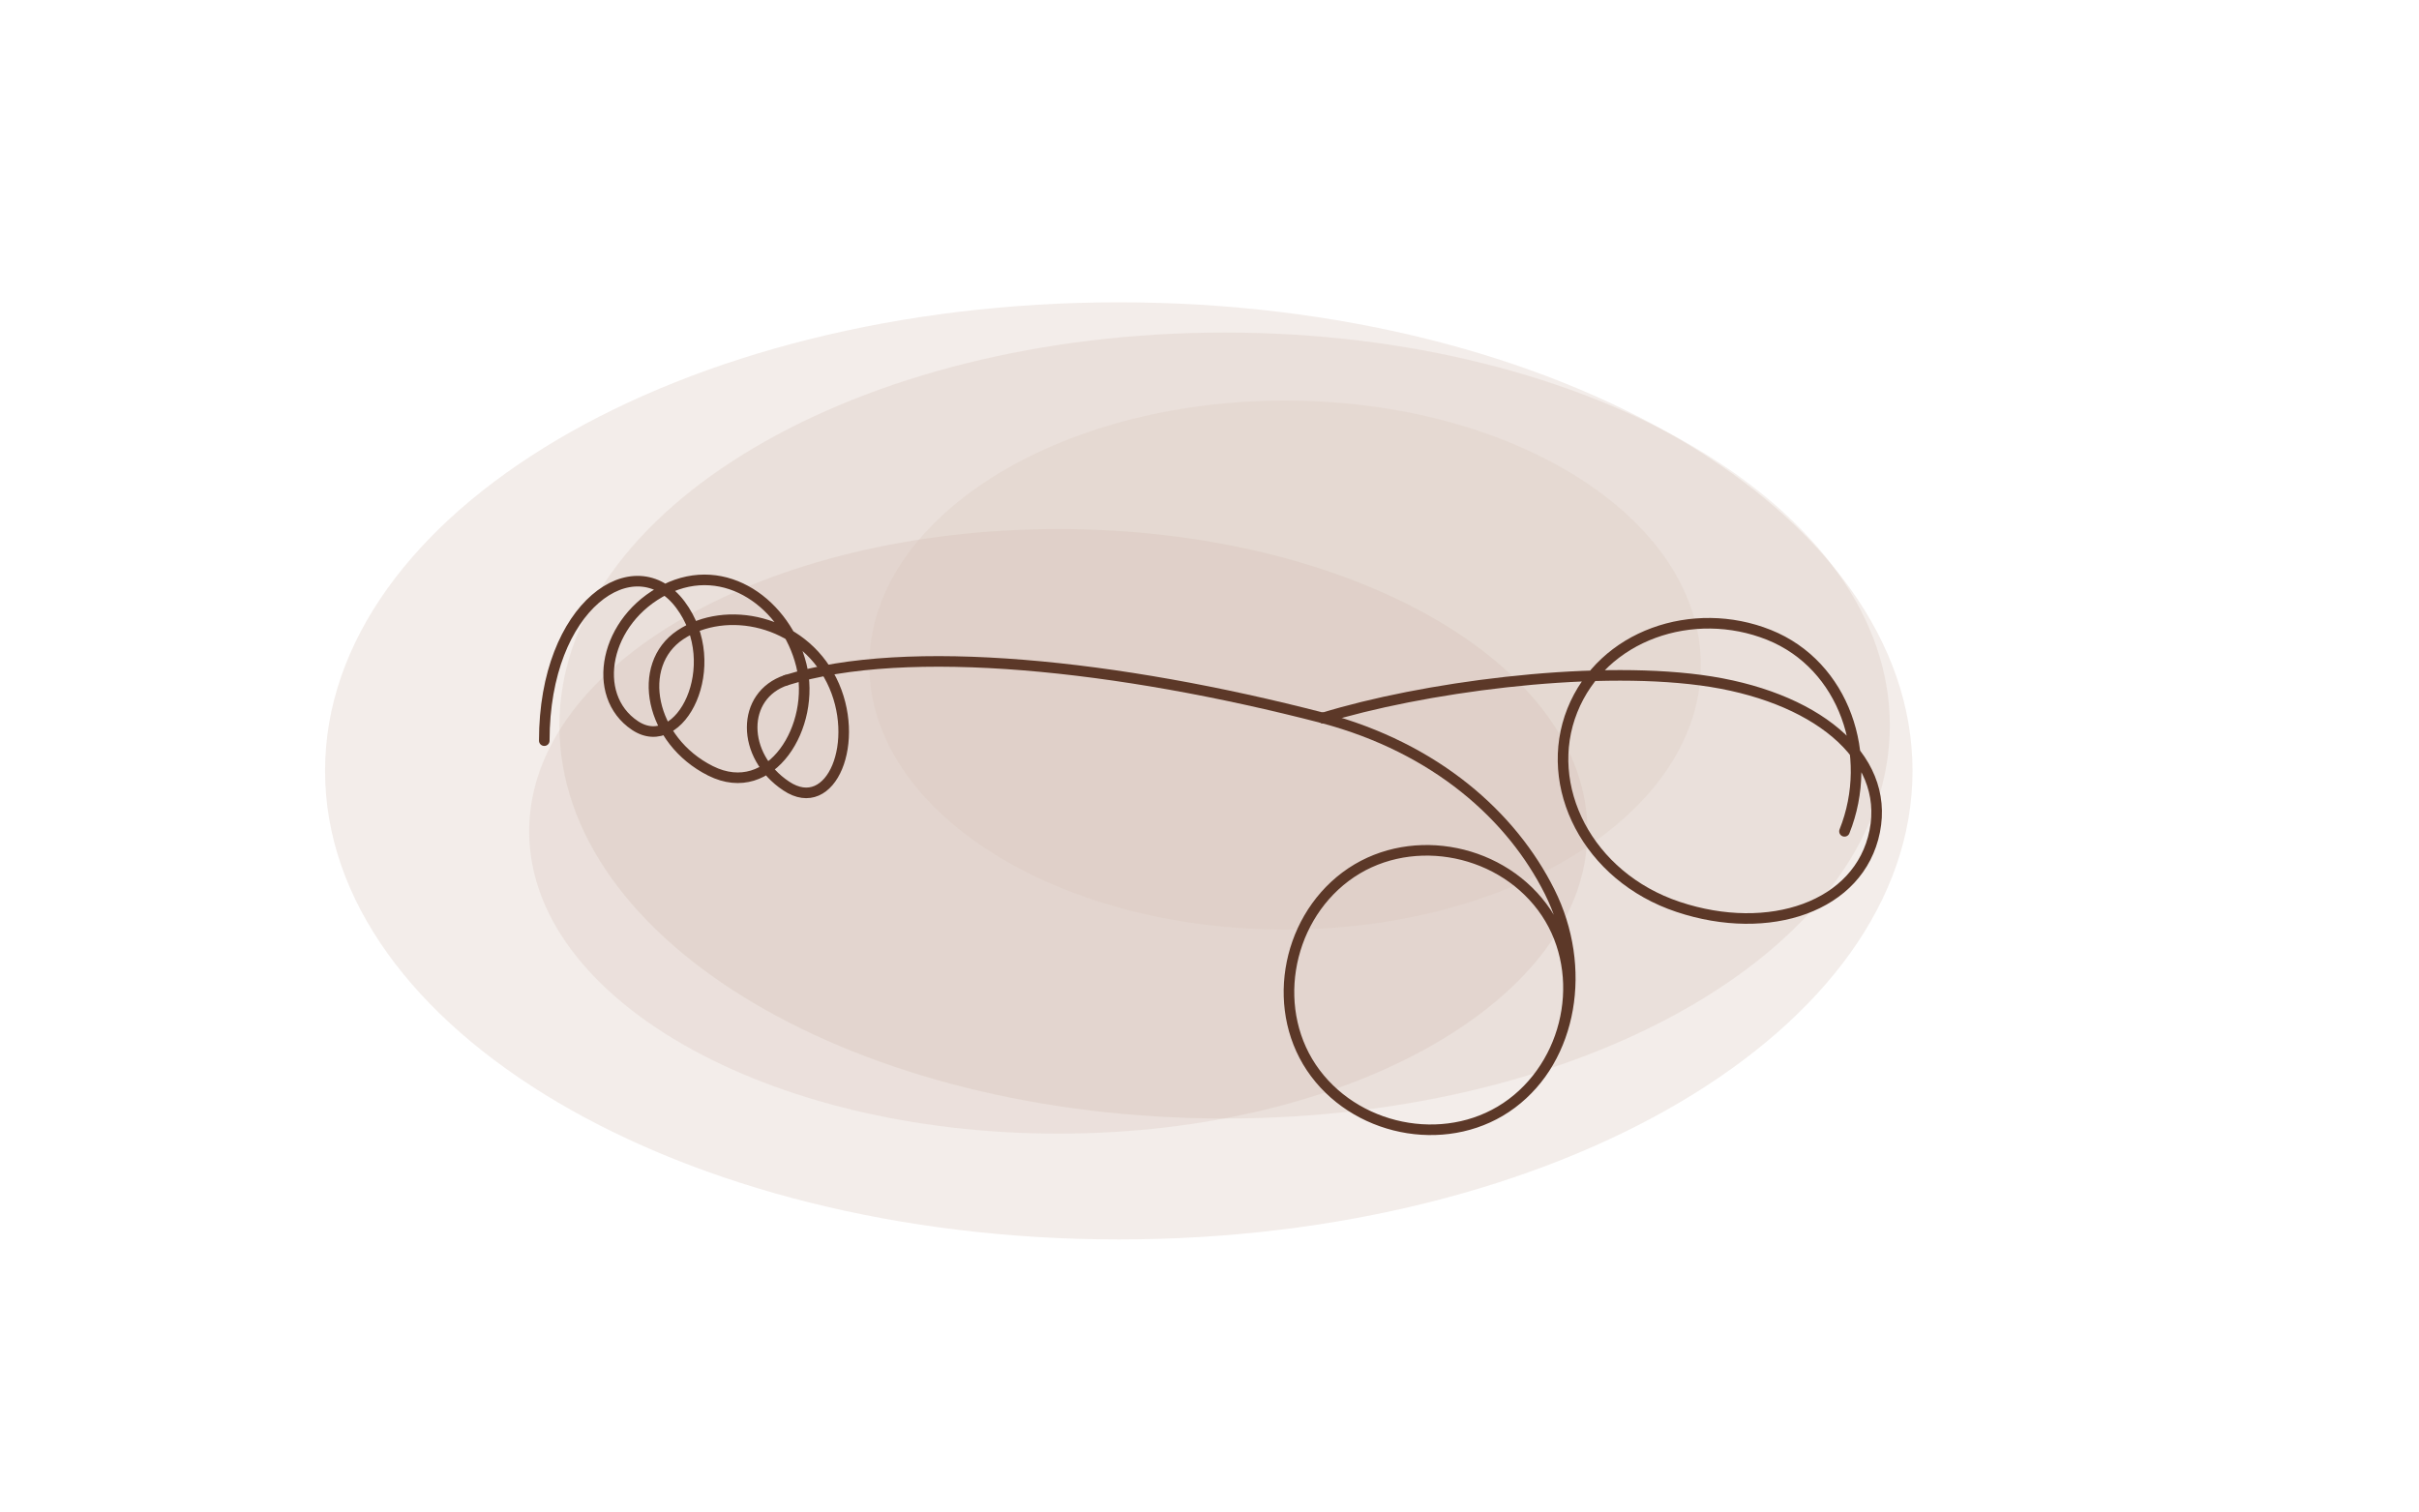
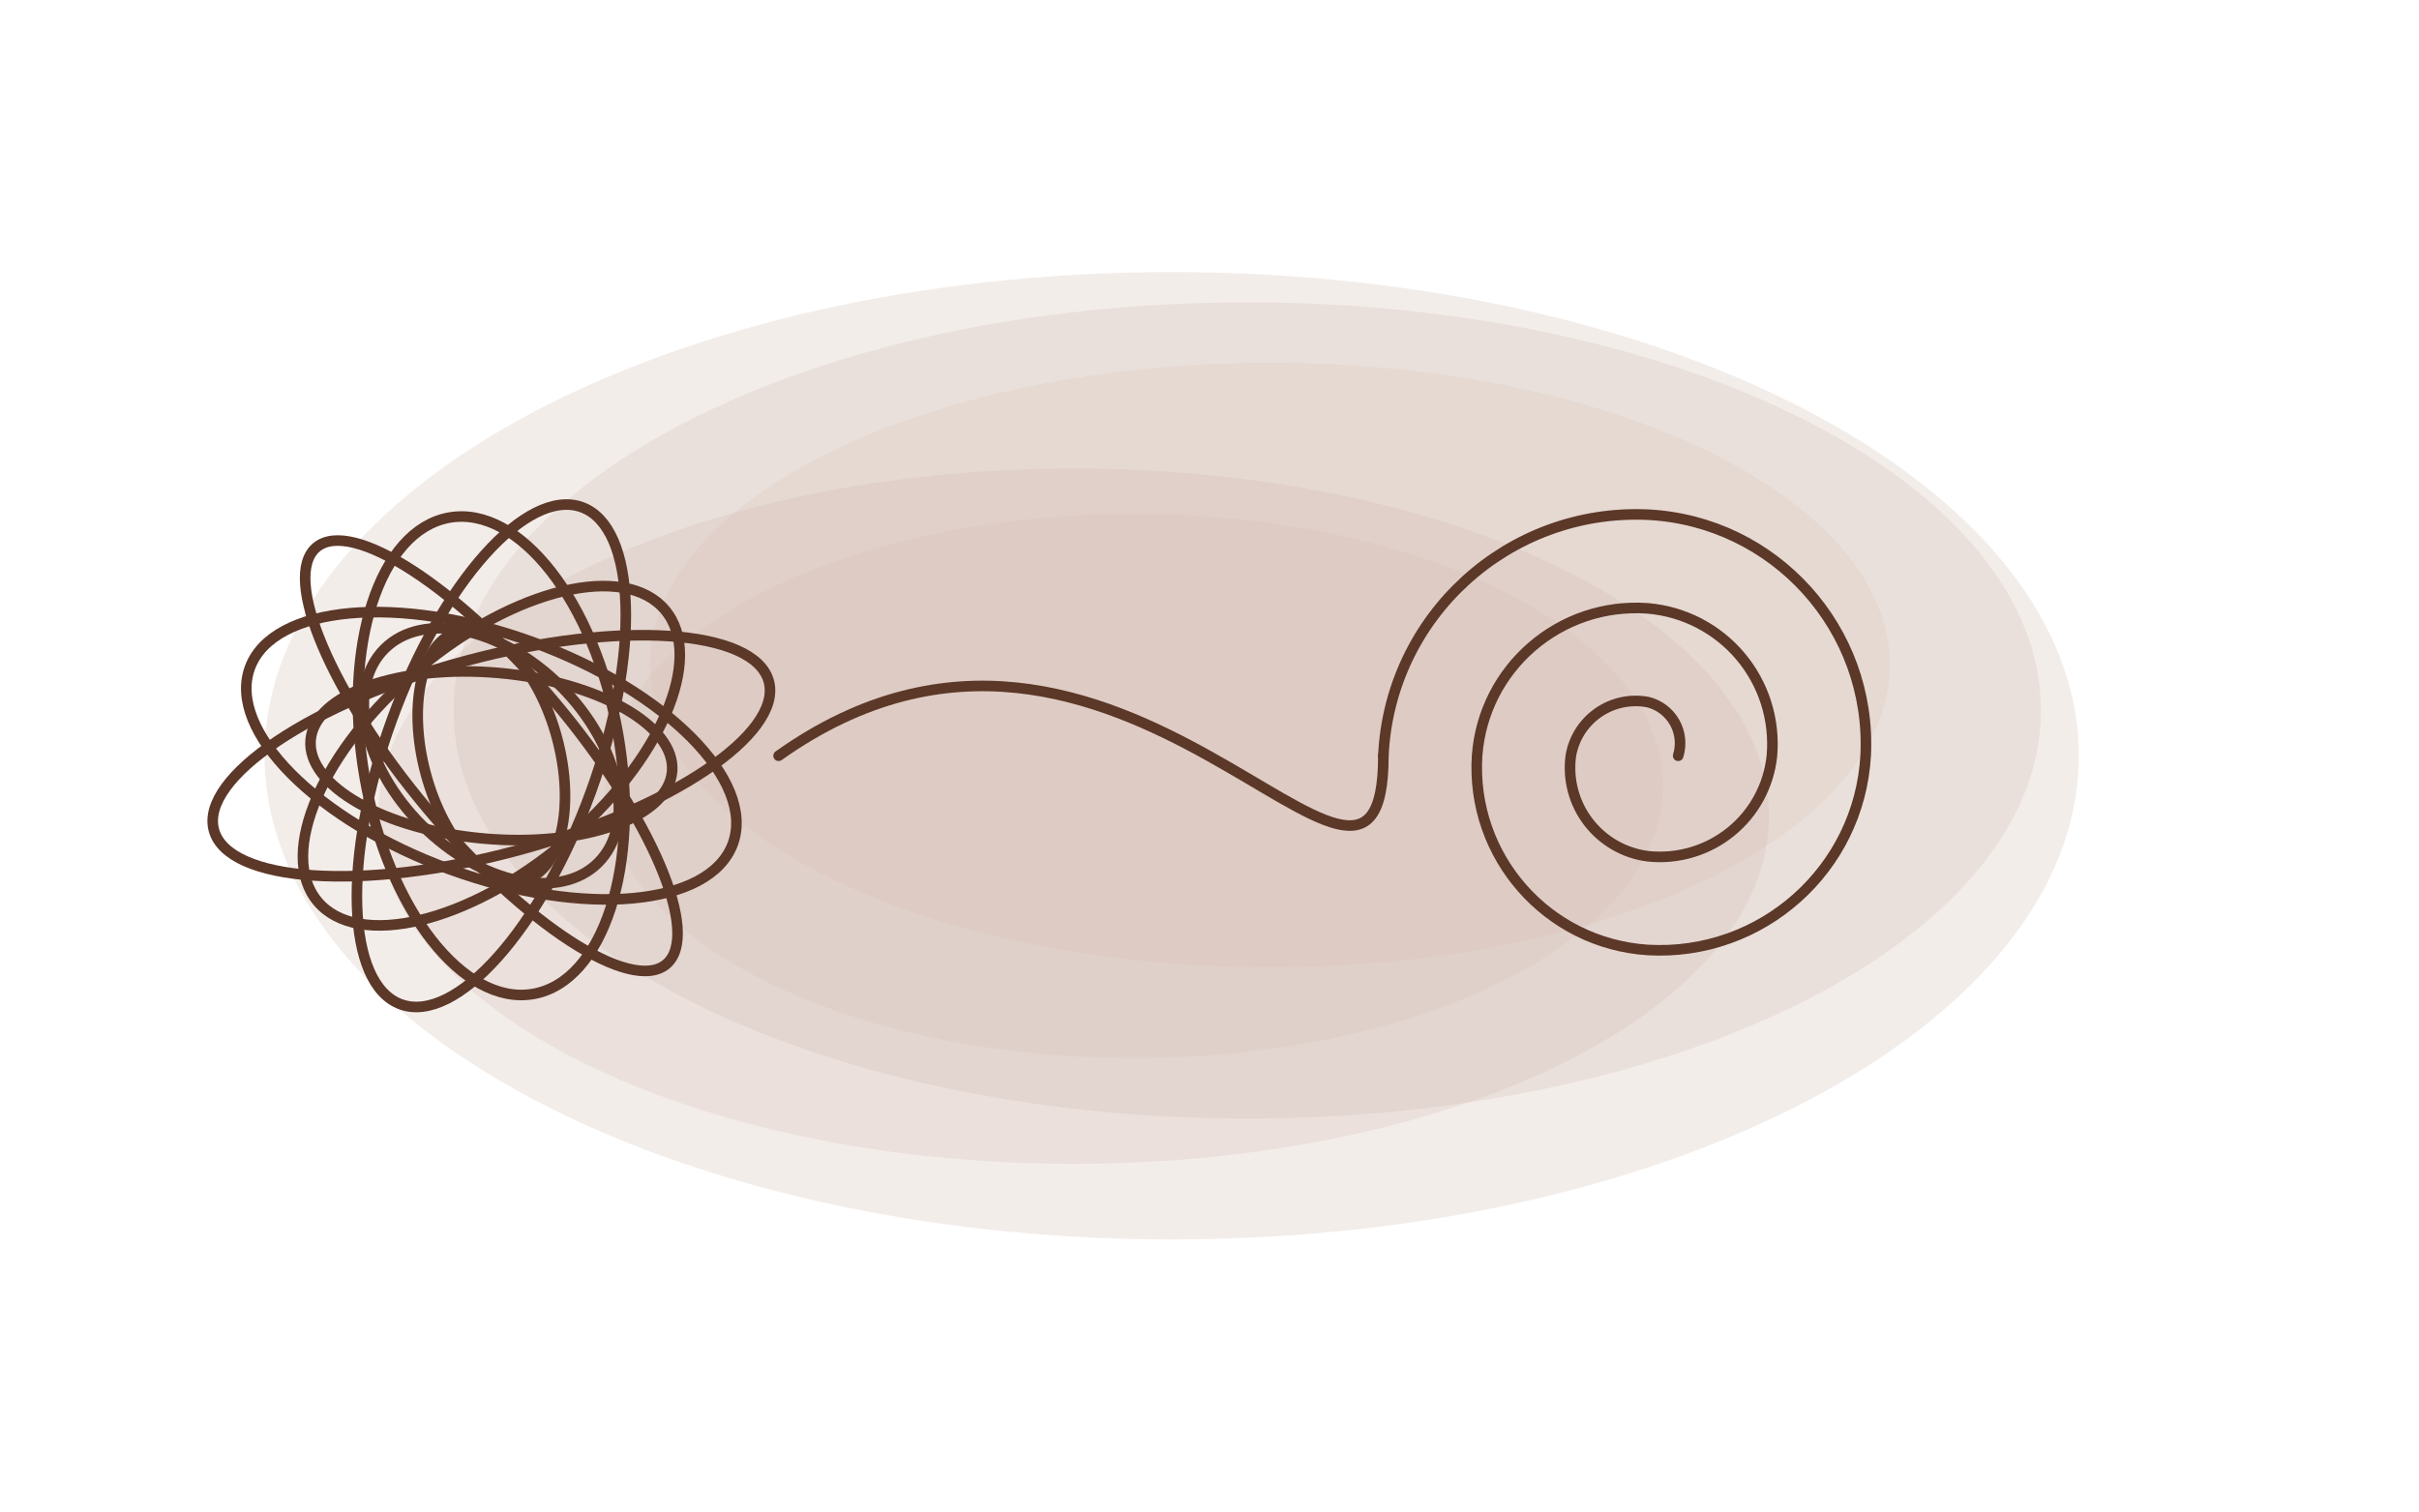
<svg xmlns="http://www.w3.org/2000/svg" viewBox="0 0 320 200" width="320" height="200">
-   <ellipse cx="148" cy="102" rx="105" ry="62" fill="#c9aea0" opacity="0.22" />
-   <ellipse cx="162" cy="96" rx="88" ry="52" fill="#c4a898" opacity="0.18" />
-   <ellipse cx="140" cy="110" rx="70" ry="40" fill="#b89484" opacity="0.14" />
-   <ellipse cx="170" cy="88" rx="55" ry="35" fill="#d4bfb0" opacity="0.20" />
-   <path d="M 72 98 C 72 80, 84 72, 90 80 C 96 88, 90 100, 84 96 C 78 92, 80 82, 88 78 C 96 74, 104 80, 106 88 C 108 96, 102 106, 94 102 C 86 98, 84 88, 90 84 C 96 80, 106 82, 110 90 C 114 98, 110 108, 104 104 C 98 100, 98 92, 104 90" stroke="#5c3828" stroke-width="1.4" fill="none" stroke-linecap="round" stroke-linejoin="round" />
-   <path d="M 104 90 C 120 85, 148 88, 175 95" stroke="#5c3828" stroke-width="1.4" fill="none" stroke-linecap="round" />
-   <path d="M 175 95 C 190 99, 200 108, 205 118 C 210 128, 208 140, 200 146 C 192 152, 180 150, 174 142 C 168 134, 170 122, 178 116 C 186 110, 198 112, 204 120 C 210 128, 208 140, 200 146" stroke="#5c3828" stroke-width="1.4" fill="none" stroke-linecap="round" stroke-linejoin="round" />
-   <path d="M 175 95 C 188 91, 210 88, 225 90 C 240 92, 250 100, 248 110 C 246 120, 234 124, 222 120 C 210 116, 204 104, 208 94 C 212 84, 224 80, 234 84 C 244 88, 248 100, 244 110" stroke="#5c3828" stroke-width="1.4" fill="none" stroke-linecap="round" stroke-linejoin="round" />
+   <ellipse cx="155" cy="100" rx="120" ry="64" fill="#c9aea0" opacity="0.22" />
+   <ellipse cx="165" cy="94" rx="105" ry="54" fill="#c4a898" opacity="0.18" />
+   <ellipse cx="142" cy="108" rx="92" ry="46" fill="#b89484" opacity="0.14" />
+   <ellipse cx="168" cy="88" rx="82" ry="40" fill="#d4bfb0" opacity="0.20" />
+   <ellipse cx="150" cy="104" rx="70" ry="36" fill="#c9aea0" opacity="0.12" />
+   <g transform="translate(65,100)" stroke="#5c3828" stroke-width="1.4" fill="none">
+     <ellipse rx="38" ry="13" transform="rotate(-15)" />
+     <ellipse rx="34" ry="16" transform="rotate(20)" />
+     <ellipse rx="36" ry="11" transform="rotate(50)" />
+     <ellipse rx="32" ry="17" transform="rotate(80)" />
+     <ellipse rx="35" ry="14" transform="rotate(110)" />
+     <ellipse rx="30" ry="15" transform="rotate(140)" />
+     <ellipse rx="24" ry="11" transform="rotate(5)" />
+     <ellipse rx="20" ry="13" transform="rotate(45)" />
+     <ellipse rx="17" ry="9" transform="rotate(75)" />
+   </g>
+   <path d="M 103 100 C 148 68, 183 132, 183 100" stroke="#5c3828" stroke-width="1.4" fill="none" stroke-linecap="round" />
+   <path d="M 183 100 A 33.5 33.5 0 0 1 218 68.1 A 30.4 30.4 0 0 1 246.8 100 A 27.3 27.3 0 0 1 218 125.7 A 24.2 24.2 0 0 1 195.4 100 A 21.1 21.1 0 0 1 218 80.5 A 18 18 0 0 1 234.4 100 A 14.9 14.9 0 0 1 218 113.3 A 11.8 11.8 0 0 1 207.8 100 A 8.7 8.7 0 0 1 218 92.9 A 5.6 5.6 0 0 1 222 100" stroke="#5c3828" stroke-width="1.4" fill="none" stroke-linecap="round" />
</svg>
